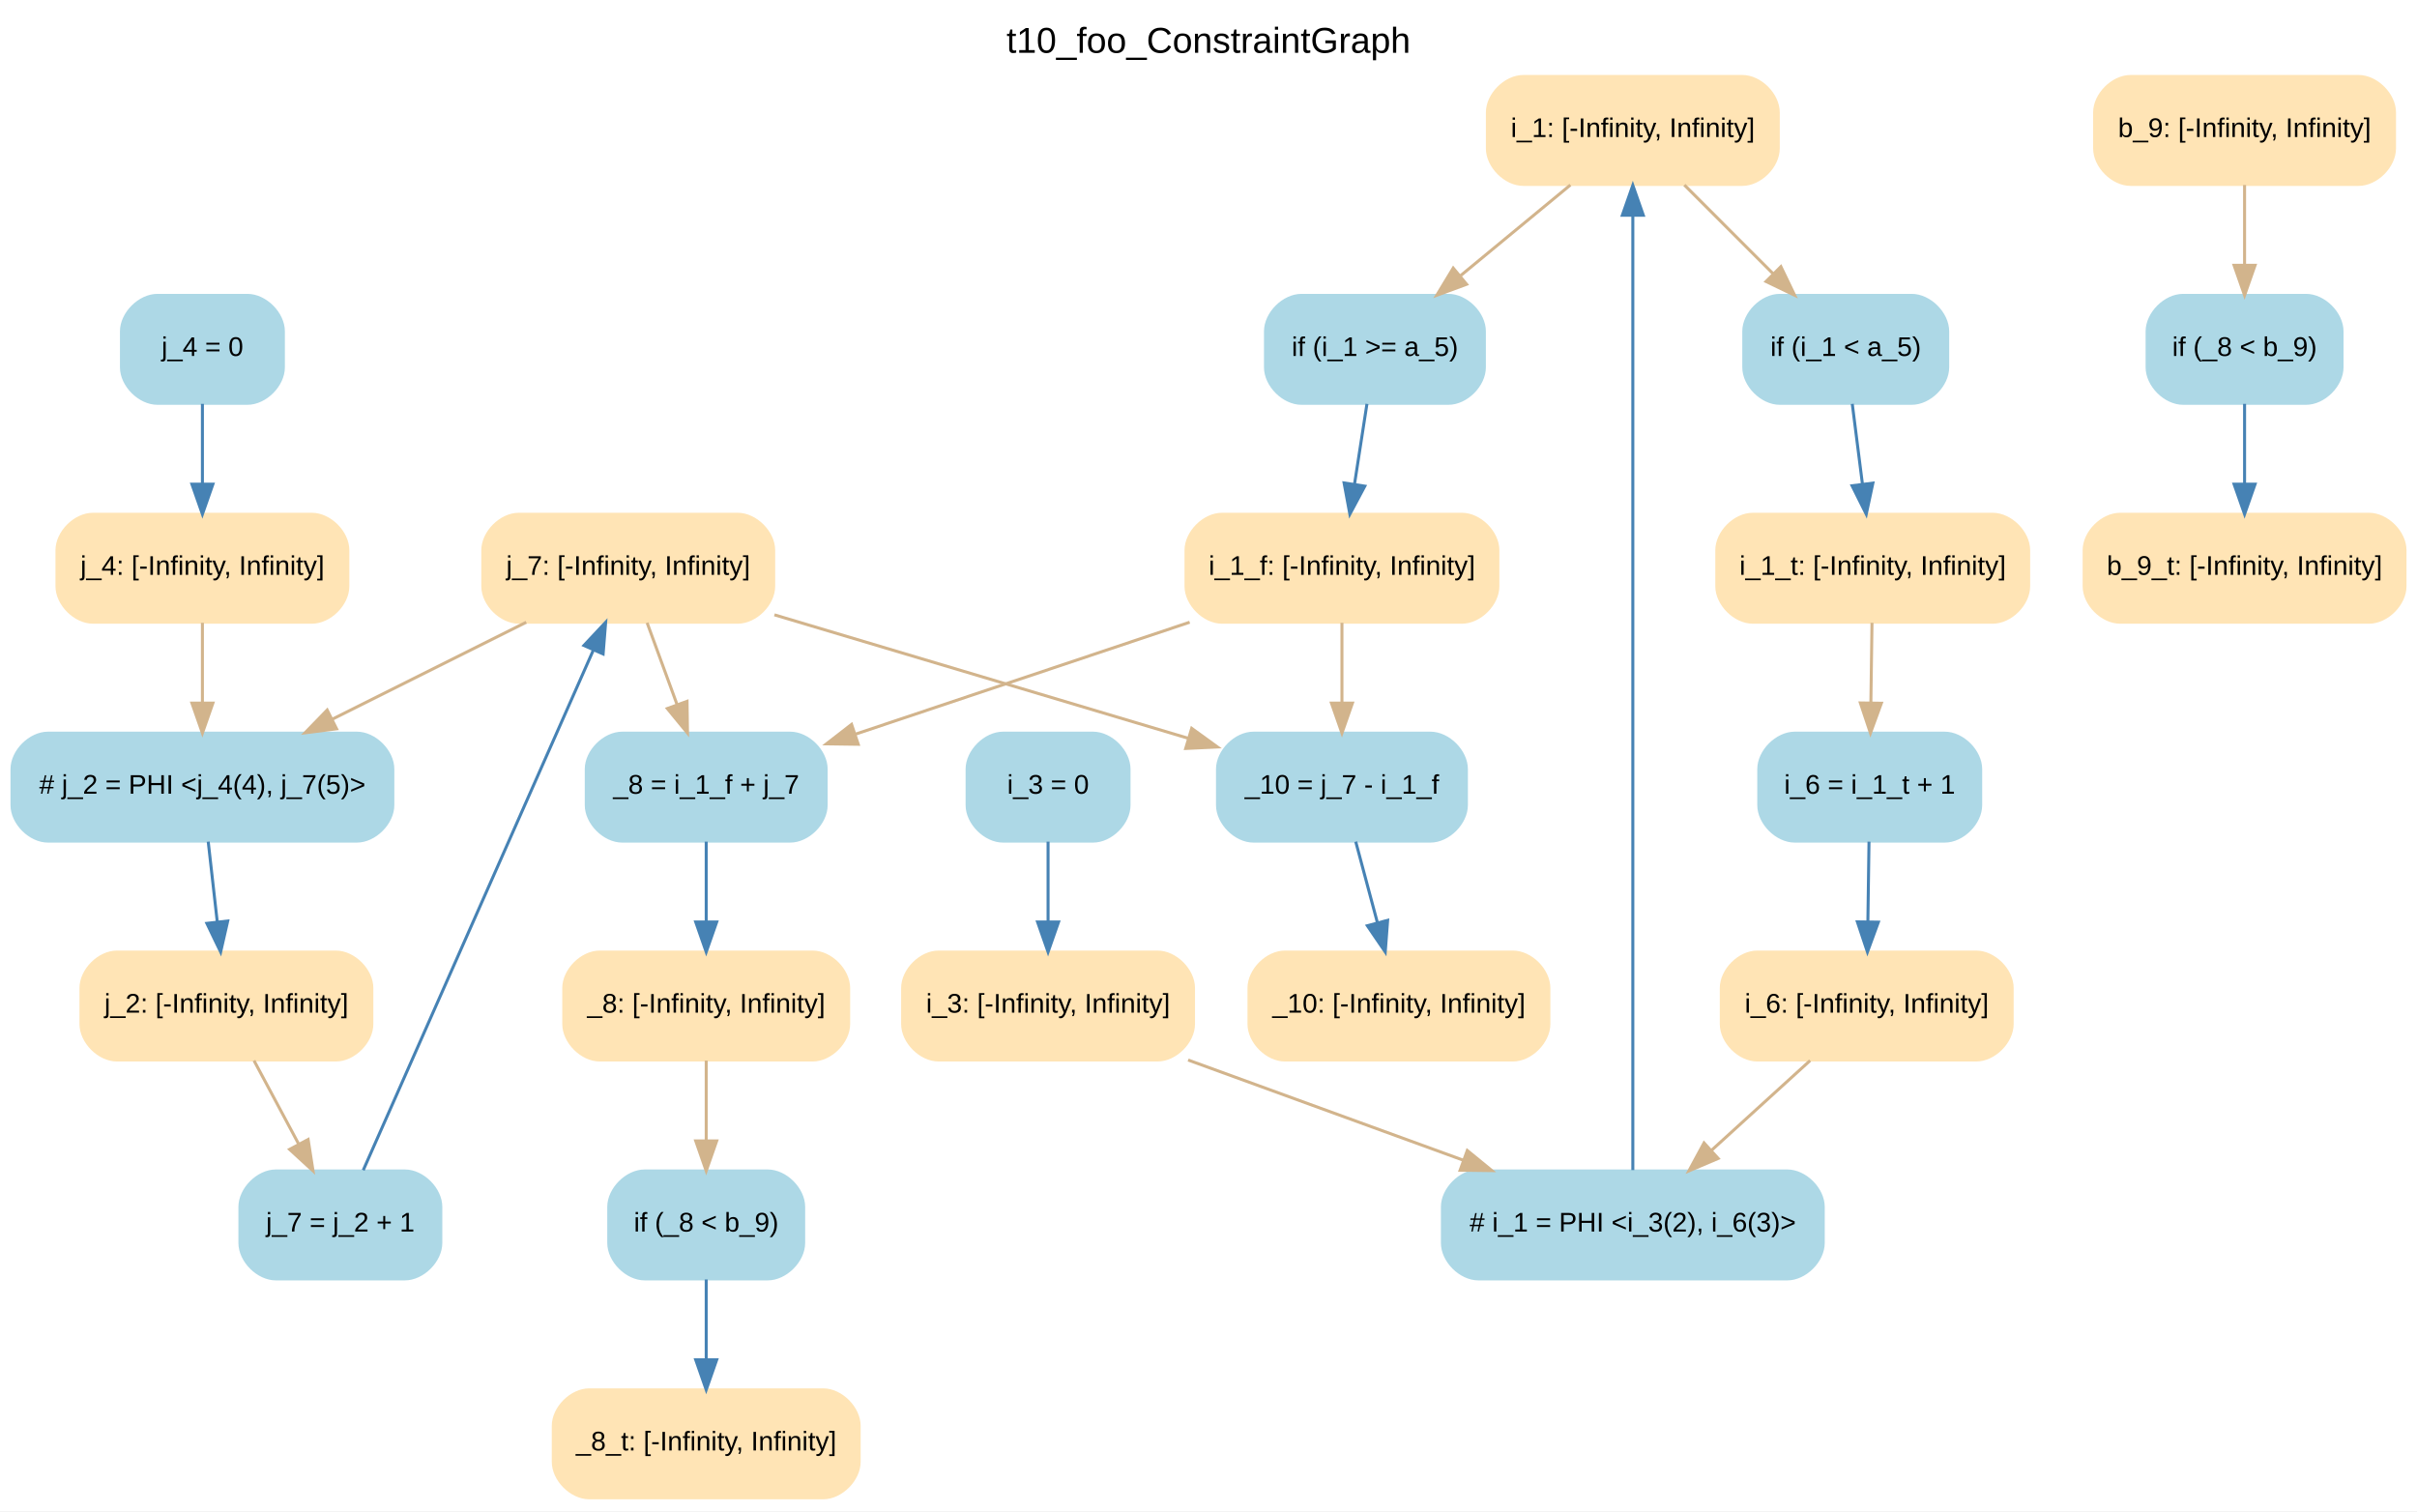
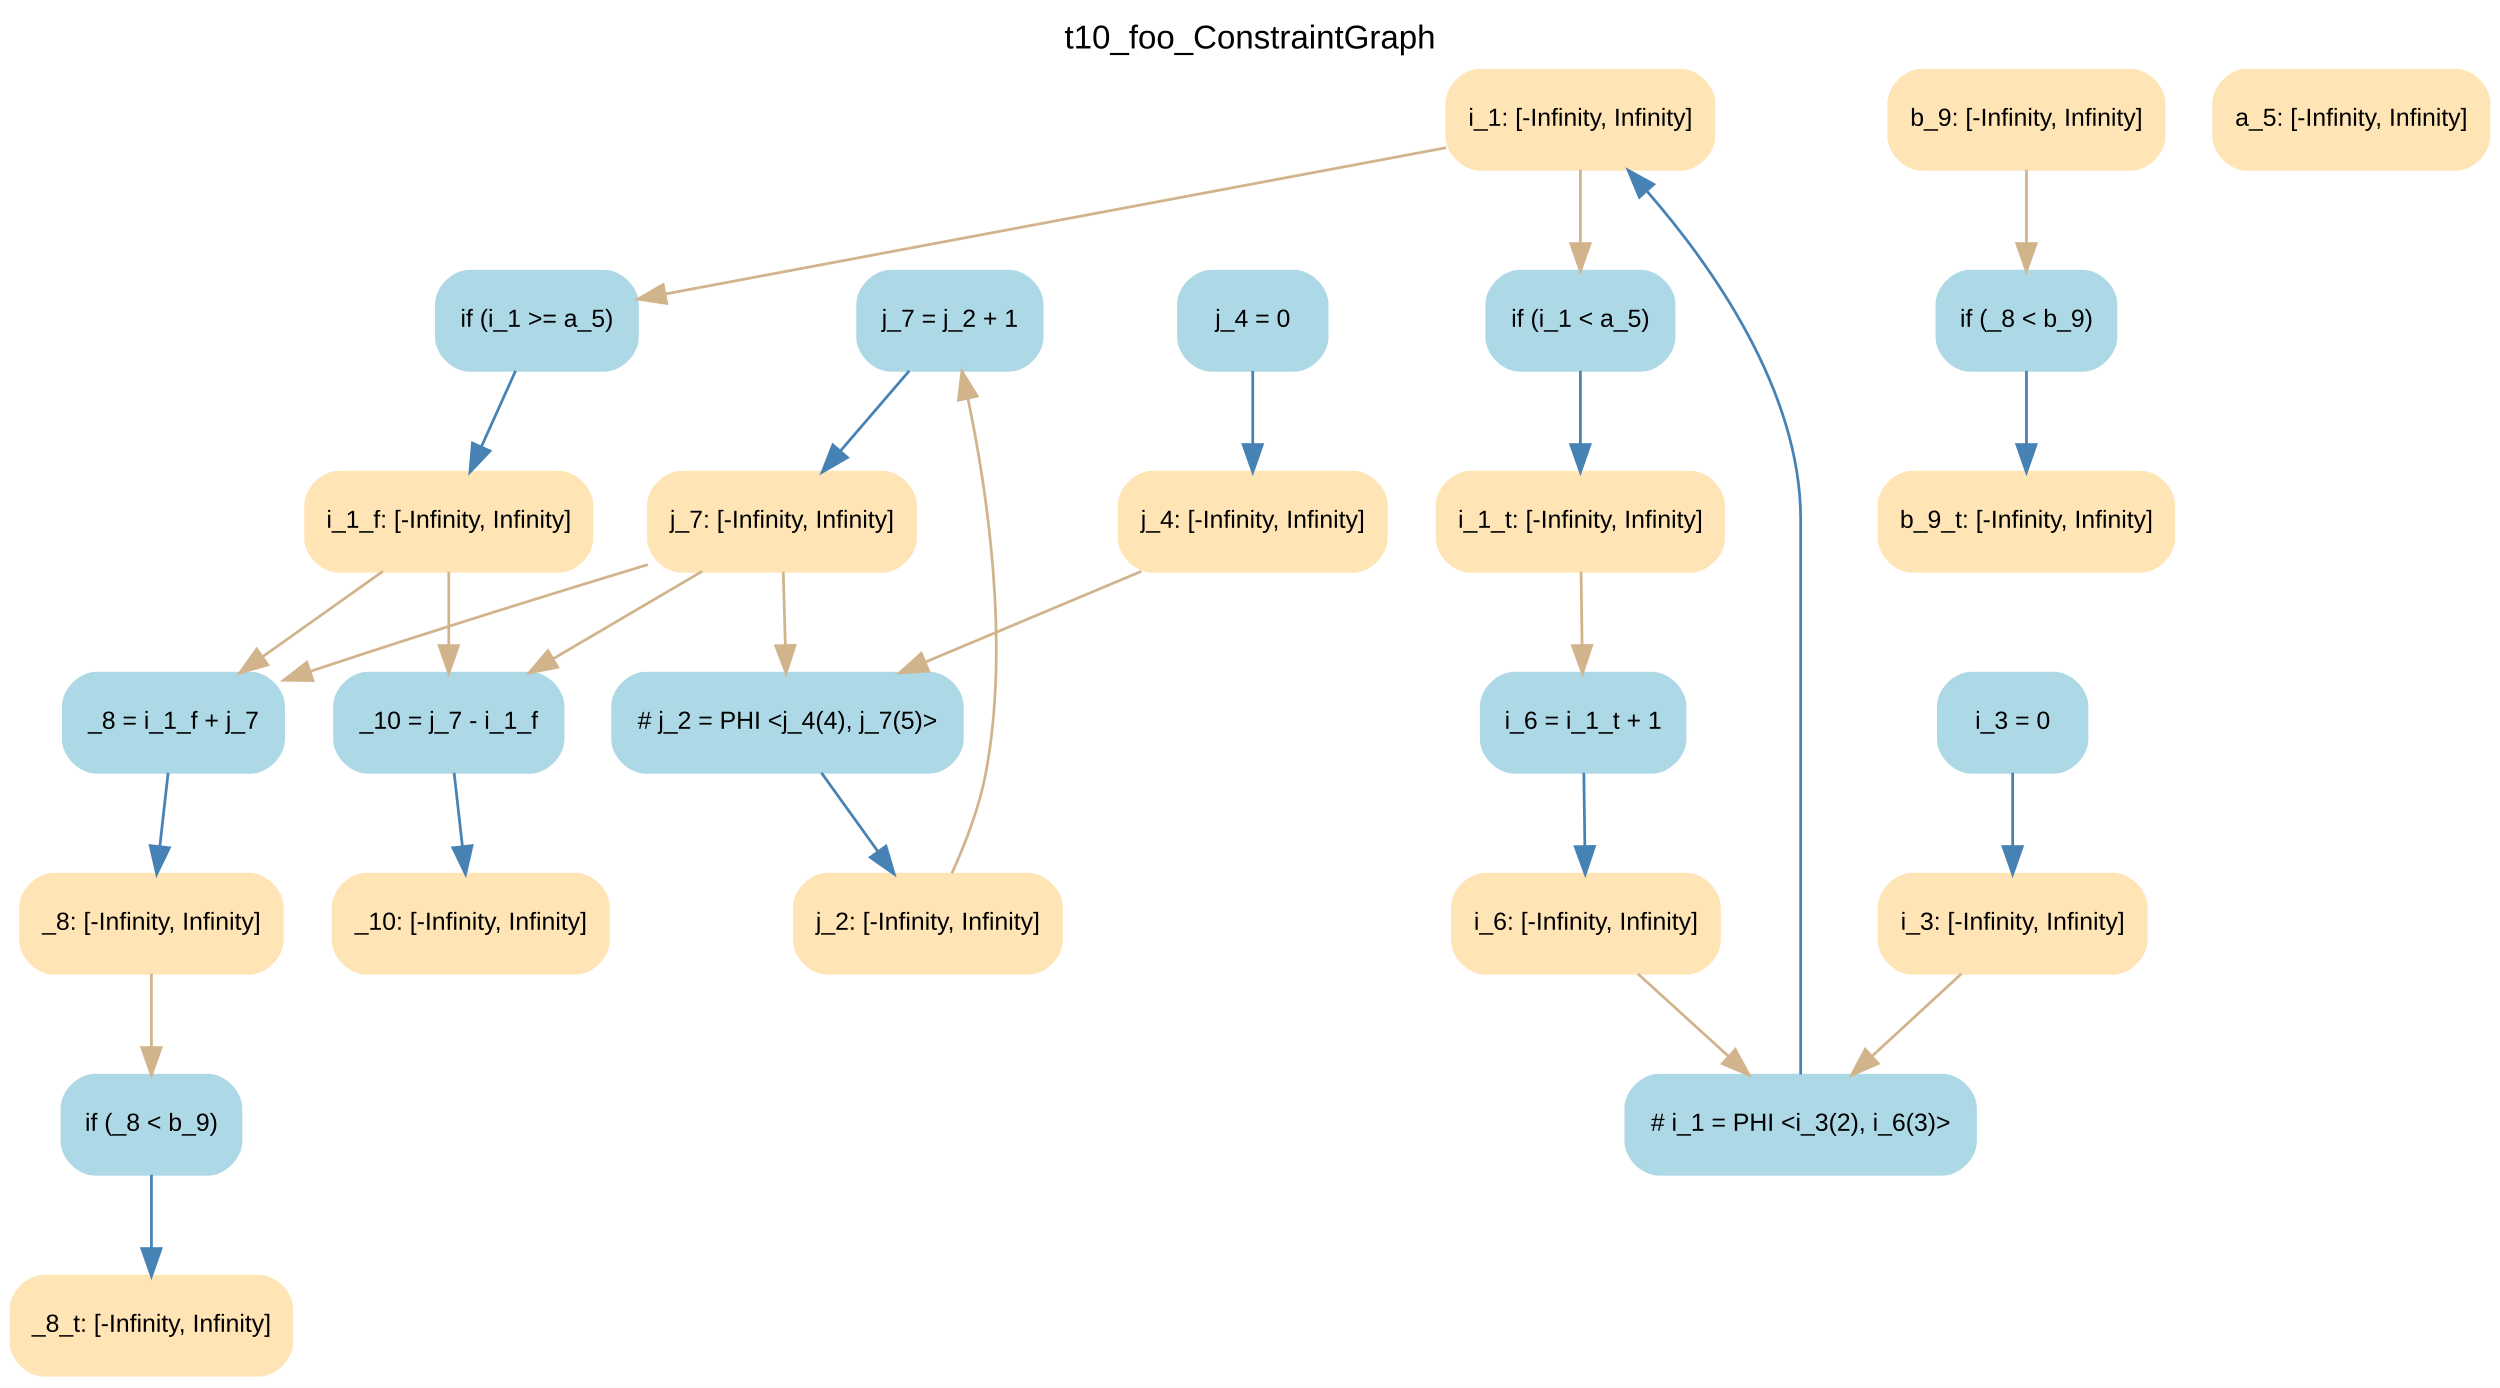
- <svg xmlns="http://www.w3.org/2000/svg" width="806pt" height="504pt" viewBox="0.00 0.00 806.00 504.00">
+ <svg xmlns="http://www.w3.org/2000/svg" width="908pt" height="504pt" viewBox="0.00 0.00 908.00 504.00">
  <g id="graph0" class="graph" transform="scale(1 1) rotate(0) translate(4 500)">
-     <polygon fill="white" stroke="none" points="-4,4 -4,-500 802,-500 802,4 -4,4" />
-     <text text-anchor="middle" x="399" y="-482.4" font-family="Arial" font-size="12.00">t10_foo_ConstraintGraph</text>
+     <polygon fill="white" stroke="none" points="-4,4 -4,-500 904,-500 904,4 -4,4" />
+     <text text-anchor="middle" x="450" y="-482.4" font-family="Arial" font-size="12.00">t10_foo_ConstraintGraph</text>
    <g id="node1" class="node">
-       <path fill="lightblue" stroke="lightblue" d="M430,-365.5C430,-365.5 479,-365.5 479,-365.5 485,-365.5 491,-371.5 491,-377.5 491,-377.5 491,-389.5 491,-389.5 491,-395.5 485,-401.5 479,-401.5 479,-401.5 430,-401.5 430,-401.5 424,-401.5 418,-395.5 418,-389.5 418,-389.5 418,-377.5 418,-377.5 418,-371.5 424,-365.5 430,-365.5" />
-       <text text-anchor="middle" x="454.5" y="-381.3" font-family="Arial" font-size="9.00">if (i_1 &gt;= a_5)</text>
+       <path fill="lightblue" stroke="lightblue" d="M319.5,-365.5C319.5,-365.5 362.5,-365.5 362.5,-365.5 368.5,-365.5 374.5,-371.5 374.5,-377.5 374.5,-377.5 374.5,-389.5 374.5,-389.5 374.5,-395.5 368.5,-401.5 362.5,-401.5 362.5,-401.5 319.5,-401.5 319.5,-401.5 313.5,-401.5 307.5,-395.5 307.5,-389.5 307.5,-389.5 307.5,-377.5 307.5,-377.5 307.5,-371.5 313.5,-365.5 319.5,-365.5" />
+       <text text-anchor="middle" x="341" y="-381.3" font-family="Arial" font-size="9.00">j_7 = j_2 + 1</text>
    </g>
    <g id="node2" class="node">
-       <path fill="moccasin" stroke="moccasin" d="M403.5,-292.5C403.5,-292.5 483.5,-292.5 483.5,-292.5 489.5,-292.5 495.5,-298.5 495.5,-304.5 495.5,-304.5 495.5,-316.5 495.5,-316.5 495.5,-322.5 489.5,-328.5 483.5,-328.5 483.5,-328.5 403.5,-328.5 403.5,-328.5 397.5,-328.5 391.5,-322.5 391.5,-316.5 391.5,-316.5 391.5,-304.5 391.5,-304.5 391.5,-298.5 397.5,-292.5 403.5,-292.5" />
-       <text text-anchor="middle" x="443.5" y="-308.3" font-family="Arial" font-size="9.00">i_1_f: [-Infinity, Infinity]</text>
+       <path fill="moccasin" stroke="moccasin" d="M243.5,-292.5C243.5,-292.5 316.5,-292.5 316.5,-292.5 322.5,-292.5 328.5,-298.5 328.5,-304.5 328.5,-304.5 328.5,-316.5 328.5,-316.5 328.5,-322.5 322.5,-328.5 316.5,-328.5 316.5,-328.5 243.5,-328.5 243.5,-328.5 237.5,-328.5 231.5,-322.5 231.5,-316.5 231.5,-316.5 231.5,-304.5 231.5,-304.5 231.5,-298.5 237.5,-292.5 243.5,-292.5" />
+       <text text-anchor="middle" x="280" y="-308.3" font-family="Arial" font-size="9.00">j_7: [-Infinity, Infinity]</text>
    </g>
    <g id="edge1" class="edge">
-       <path fill="none" stroke="steelblue" d="M451.837,-365.313C450.594,-357.289 449.085,-347.547 447.694,-338.569" />
-       <polygon fill="steelblue" stroke="steelblue" points="451.128,-337.875 446.138,-328.529 444.211,-338.947 451.128,-337.875" />
+       <path fill="none" stroke="steelblue" d="M326.234,-365.313C318.741,-356.592 309.504,-345.84 301.261,-336.246" />
+       <polygon fill="steelblue" stroke="steelblue" points="303.802,-333.833 294.63,-328.529 298.492,-338.395 303.802,-333.833" />
+     </g>
+     <g id="node7" class="node">
+       <path fill="lightblue" stroke="lightblue" d="M31,-219.5C31,-219.5 87,-219.5 87,-219.5 93,-219.5 99,-225.5 99,-231.5 99,-231.5 99,-243.5 99,-243.5 99,-249.5 93,-255.5 87,-255.5 87,-255.5 31,-255.5 31,-255.5 25,-255.5 19,-249.5 19,-243.5 19,-243.5 19,-231.5 19,-231.5 19,-225.5 25,-219.5 31,-219.5" />
+       <text text-anchor="middle" x="59" y="-235.3" font-family="Arial" font-size="9.00">_8 = i_1_f + j_7</text>
+     </g>
+     <g id="edge15" class="edge">
+       <path fill="none" stroke="tan" d="M231.267,-294.93C198.96,-285.137 155.43,-271.688 108.754,-256.193" />
+       <polygon fill="tan" stroke="tan" points="109.658,-252.805 99.064,-252.961 107.444,-259.445 109.658,-252.805" />
    </g>
    <g id="node9" class="node">
-       <path fill="lightblue" stroke="lightblue" d="M203.5,-219.5C203.5,-219.5 259.5,-219.5 259.5,-219.5 265.5,-219.5 271.5,-225.5 271.5,-231.5 271.5,-231.5 271.5,-243.5 271.5,-243.5 271.5,-249.5 265.5,-255.5 259.5,-255.5 259.5,-255.5 203.5,-255.5 203.5,-255.5 197.5,-255.5 191.5,-249.5 191.5,-243.5 191.5,-243.5 191.5,-231.5 191.5,-231.5 191.5,-225.5 197.5,-219.5 203.5,-219.5" />
-       <text text-anchor="middle" x="231.5" y="-235.3" font-family="Arial" font-size="9.00">_8 = i_1_f + j_7</text>
+       <path fill="lightblue" stroke="lightblue" d="M230.5,-219.5C230.5,-219.5 333.5,-219.5 333.5,-219.5 339.5,-219.5 345.5,-225.5 345.5,-231.5 345.5,-231.5 345.5,-243.5 345.5,-243.5 345.5,-249.5 339.5,-255.5 333.5,-255.5 333.5,-255.5 230.5,-255.5 230.5,-255.5 224.5,-255.5 218.5,-249.5 218.5,-243.5 218.5,-243.5 218.5,-231.5 218.5,-231.5 218.5,-225.5 224.5,-219.5 230.5,-219.5" />
+       <text text-anchor="middle" x="282" y="-235.3" font-family="Arial" font-size="9.00"># j_2 = PHI &lt;j_4(4), j_7(5)&gt;</text>
    </g>
    <g id="edge16" class="edge">
-       <path fill="none" stroke="tan" d="M392.721,-292.494C358.939,-281.18 314.775,-266.389 281.215,-255.15" />
-       <polygon fill="tan" stroke="tan" points="282.2,-251.789 271.606,-251.932 279.977,-258.426 282.2,-251.789" />
+       <path fill="none" stroke="tan" d="M280.484,-292.313C280.71,-284.289 280.985,-274.547 281.237,-265.569" />
+       <polygon fill="tan" stroke="tan" points="284.737,-265.623 281.52,-255.529 277.74,-265.426 284.737,-265.623" />
    </g>
    <g id="node23" class="node">
-       <path fill="lightblue" stroke="lightblue" d="M414,-219.5C414,-219.5 473,-219.5 473,-219.5 479,-219.5 485,-225.5 485,-231.5 485,-231.5 485,-243.5 485,-243.5 485,-249.5 479,-255.5 473,-255.5 473,-255.5 414,-255.5 414,-255.5 408,-255.5 402,-249.5 402,-243.5 402,-243.5 402,-231.5 402,-231.5 402,-225.5 408,-219.5 414,-219.5" />
-       <text text-anchor="middle" x="443.5" y="-235.3" font-family="Arial" font-size="9.00">_10 = j_7 - i_1_f</text>
+       <path fill="lightblue" stroke="lightblue" d="M129.5,-219.5C129.5,-219.5 188.5,-219.5 188.5,-219.5 194.5,-219.5 200.5,-225.5 200.5,-231.5 200.5,-231.5 200.5,-243.5 200.5,-243.5 200.5,-249.5 194.5,-255.5 188.5,-255.5 188.5,-255.5 129.5,-255.5 129.5,-255.5 123.5,-255.5 117.5,-249.5 117.5,-243.5 117.5,-243.5 117.5,-231.5 117.5,-231.5 117.5,-225.5 123.5,-219.5 129.5,-219.5" />
+       <text text-anchor="middle" x="159" y="-235.3" font-family="Arial" font-size="9.00">_10 = j_7 - i_1_f</text>
    </g>
    <g id="edge17" class="edge">
-       <path fill="none" stroke="tan" d="M443.5,-292.313C443.5,-284.289 443.5,-274.547 443.5,-265.569" />
-       <polygon fill="tan" stroke="tan" points="447,-265.529 443.5,-255.529 440,-265.529 447,-265.529" />
+       <path fill="none" stroke="tan" d="M251.017,-292.494C234.823,-282.991 214.449,-271.036 196.991,-260.792" />
+       <polygon fill="tan" stroke="tan" points="198.562,-257.656 188.165,-255.614 195.019,-263.693 198.562,-257.656" />
    </g>
    <g id="node3" class="node">
-       <path fill="lightblue" stroke="lightblue" d="M88,-73.5C88,-73.5 131,-73.5 131,-73.5 137,-73.5 143,-79.5 143,-85.5 143,-85.5 143,-97.5 143,-97.5 143,-103.5 137,-109.5 131,-109.5 131,-109.5 88,-109.5 88,-109.5 82,-109.5 76,-103.5 76,-97.5 76,-97.5 76,-85.5 76,-85.5 76,-79.5 82,-73.5 88,-73.5" />
-       <text text-anchor="middle" x="109.5" y="-89.3" font-family="Arial" font-size="9.00">j_7 = j_2 + 1</text>
+       <path fill="lightblue" stroke="lightblue" d="M712,-219.5C712,-219.5 742,-219.5 742,-219.5 748,-219.5 754,-225.5 754,-231.5 754,-231.5 754,-243.5 754,-243.5 754,-249.5 748,-255.5 742,-255.5 742,-255.5 712,-255.5 712,-255.5 706,-255.5 700,-249.5 700,-243.5 700,-243.5 700,-231.5 700,-231.5 700,-225.5 706,-219.5 712,-219.5" />
+       <text text-anchor="middle" x="727" y="-235.3" font-family="Arial" font-size="9.00">i_3 = 0</text>
    </g>
    <g id="node4" class="node">
-       <path fill="moccasin" stroke="moccasin" d="M169,-292.5C169,-292.5 242,-292.5 242,-292.5 248,-292.5 254,-298.5 254,-304.5 254,-304.5 254,-316.5 254,-316.5 254,-322.5 248,-328.5 242,-328.5 242,-328.5 169,-328.5 169,-328.5 163,-328.5 157,-322.5 157,-316.5 157,-316.5 157,-304.5 157,-304.5 157,-298.5 163,-292.5 169,-292.5" />
-       <text text-anchor="middle" x="205.5" y="-308.3" font-family="Arial" font-size="9.00">j_7: [-Infinity, Infinity]</text>
+       <path fill="moccasin" stroke="moccasin" d="M690.5,-146.5C690.5,-146.5 763.5,-146.5 763.5,-146.5 769.5,-146.5 775.5,-152.5 775.5,-158.5 775.5,-158.5 775.5,-170.5 775.5,-170.5 775.5,-176.5 769.5,-182.5 763.5,-182.5 763.5,-182.5 690.5,-182.5 690.5,-182.5 684.5,-182.5 678.5,-176.5 678.5,-170.5 678.5,-170.5 678.5,-158.5 678.5,-158.5 678.5,-152.5 684.5,-146.5 690.5,-146.5" />
+       <text text-anchor="middle" x="727" y="-162.3" font-family="Arial" font-size="9.00">i_3: [-Infinity, Infinity]</text>
    </g>
    <g id="edge2" class="edge">
-       <path fill="none" stroke="steelblue" d="M117.131,-109.749C133.865,-147.575 173.88,-238.025 193.809,-283.073" />
-       <polygon fill="steelblue" stroke="steelblue" points="190.72,-284.743 197.967,-292.472 197.122,-281.911 190.72,-284.743" />
+       <path fill="none" stroke="steelblue" d="M727,-219.313C727,-211.289 727,-201.547 727,-192.569" />
+       <polygon fill="steelblue" stroke="steelblue" points="730.5,-192.529 727,-182.529 723.5,-192.529 730.5,-192.529" />
+     </g>
+     <g id="node21" class="node">
+       <path fill="lightblue" stroke="lightblue" d="M598.5,-73.5C598.5,-73.5 701.5,-73.5 701.5,-73.5 707.5,-73.5 713.5,-79.5 713.5,-85.5 713.5,-85.5 713.5,-97.5 713.5,-97.5 713.5,-103.5 707.5,-109.5 701.5,-109.5 701.5,-109.5 598.5,-109.5 598.5,-109.5 592.5,-109.5 586.5,-103.5 586.5,-97.5 586.5,-97.5 586.5,-85.5 586.5,-85.5 586.5,-79.5 592.5,-73.5 598.5,-73.5" />
+       <text text-anchor="middle" x="650" y="-89.3" font-family="Arial" font-size="9.00"># i_1 = PHI &lt;i_3(2), i_6(3)&gt;</text>
+     </g>
+     <g id="edge22" class="edge">
+       <path fill="none" stroke="tan" d="M708.36,-146.313C698.619,-137.33 686.541,-126.193 675.904,-116.386" />
+       <polygon fill="tan" stroke="tan" points="678.192,-113.735 668.468,-109.529 673.447,-118.881 678.192,-113.735" />
+     </g>
+     <g id="node5" class="node">
+       <path fill="lightblue" stroke="lightblue" d="M30.5,-73.5C30.5,-73.5 71.5,-73.5 71.5,-73.5 77.5,-73.5 83.5,-79.5 83.5,-85.5 83.5,-85.5 83.5,-97.5 83.5,-97.5 83.5,-103.5 77.5,-109.5 71.5,-109.5 71.5,-109.5 30.5,-109.5 30.5,-109.5 24.5,-109.5 18.5,-103.5 18.5,-97.5 18.5,-97.5 18.5,-85.5 18.5,-85.5 18.5,-79.5 24.5,-73.5 30.5,-73.5" />
+       <text text-anchor="middle" x="51" y="-89.3" font-family="Arial" font-size="9.00">if (_8 &lt; b_9)</text>
+     </g>
+     <g id="node6" class="node">
+       <path fill="moccasin" stroke="moccasin" d="M12,-0.5C12,-0.5 90,-0.5 90,-0.5 96,-0.5 102,-6.5 102,-12.5 102,-12.5 102,-24.5 102,-24.5 102,-30.5 96,-36.5 90,-36.5 90,-36.5 12,-36.5 12,-36.5 6,-36.5 0,-30.5 0,-24.5 0,-24.5 0,-12.5 0,-12.5 0,-6.5 6,-0.5 12,-0.5" />
+       <text text-anchor="middle" x="51" y="-16.3" font-family="Arial" font-size="9.00">_8_t: [-Infinity, Infinity]</text>
+     </g>
+     <g id="edge3" class="edge">
+       <path fill="none" stroke="steelblue" d="M51,-73.313C51,-65.29 51,-55.547 51,-46.569" />
+       <polygon fill="steelblue" stroke="steelblue" points="54.5,-46.529 51,-36.529 47.5,-46.529 54.5,-46.529" />
+     </g>
+     <g id="node8" class="node">
+       <path fill="moccasin" stroke="moccasin" d="M15.5,-146.5C15.5,-146.5 86.5,-146.5 86.5,-146.5 92.5,-146.5 98.5,-152.5 98.5,-158.5 98.5,-158.5 98.5,-170.5 98.5,-170.5 98.5,-176.5 92.5,-182.5 86.5,-182.5 86.5,-182.5 15.5,-182.5 15.5,-182.5 9.5,-182.5 3.5,-176.5 3.5,-170.5 3.5,-170.5 3.5,-158.5 3.5,-158.5 3.5,-152.5 9.5,-146.5 15.5,-146.5" />
+       <text text-anchor="middle" x="51" y="-162.3" font-family="Arial" font-size="9.00">_8: [-Infinity, Infinity]</text>
+     </g>
+     <g id="edge4" class="edge">
+       <path fill="none" stroke="steelblue" d="M57.063,-219.313C56.159,-211.289 55.062,-201.547 54.05,-192.569" />
+       <polygon fill="steelblue" stroke="steelblue" points="57.517,-192.074 52.919,-182.529 50.56,-192.858 57.517,-192.074" />
+     </g>
+     <g id="edge24" class="edge">
+       <path fill="none" stroke="tan" d="M51,-146.313C51,-138.289 51,-128.547 51,-119.569" />
+       <polygon fill="tan" stroke="tan" points="54.5,-119.529 51,-109.529 47.5,-119.529 54.5,-119.529" />
+     </g>
+     <g id="node10" class="node">
+       <path fill="moccasin" stroke="moccasin" d="M296.5,-146.5C296.5,-146.5 369.5,-146.5 369.5,-146.5 375.5,-146.5 381.5,-152.5 381.5,-158.5 381.5,-158.5 381.5,-170.5 381.5,-170.5 381.5,-176.5 375.5,-182.5 369.5,-182.5 369.5,-182.5 296.5,-182.5 296.5,-182.5 290.5,-182.5 284.5,-176.5 284.5,-170.5 284.5,-170.5 284.5,-158.5 284.5,-158.5 284.5,-152.5 290.5,-146.5 296.5,-146.5" />
+       <text text-anchor="middle" x="333" y="-162.3" font-family="Arial" font-size="9.00">j_2: [-Infinity, Infinity]</text>
+     </g>
+     <g id="edge5" class="edge">
+       <path fill="none" stroke="steelblue" d="M294.346,-219.313C300.485,-210.766 308.025,-200.269 314.81,-190.823" />
+       <polygon fill="steelblue" stroke="steelblue" points="317.777,-192.693 320.768,-182.529 312.091,-188.609 317.777,-192.693" />
+     </g>
+     <g id="edge19" class="edge">
+       <path fill="none" stroke="tan" d="M341.719,-182.838C346.375,-193.076 351.625,-206.451 354,-219 362.943,-266.257 354.426,-322.33 347.595,-355.013" />
+       <polygon fill="tan" stroke="tan" points="344.095,-354.637 345.371,-365.154 350.932,-356.136 344.095,-354.637" />
+     </g>
+     <g id="node11" class="node">
+       <path fill="lightblue" stroke="lightblue" d="M166.5,-365.5C166.5,-365.5 215.5,-365.5 215.5,-365.5 221.5,-365.5 227.5,-371.5 227.5,-377.5 227.5,-377.5 227.5,-389.5 227.5,-389.5 227.5,-395.5 221.5,-401.5 215.5,-401.5 215.5,-401.5 166.5,-401.5 166.5,-401.5 160.5,-401.5 154.5,-395.5 154.5,-389.5 154.5,-389.5 154.5,-377.5 154.5,-377.5 154.5,-371.5 160.5,-365.5 166.5,-365.5" />
+       <text text-anchor="middle" x="191" y="-381.3" font-family="Arial" font-size="9.00">if (i_1 &gt;= a_5)</text>
+     </g>
+     <g id="node12" class="node">
+       <path fill="moccasin" stroke="moccasin" d="M119,-292.5C119,-292.5 199,-292.5 199,-292.5 205,-292.5 211,-298.5 211,-304.5 211,-304.5 211,-316.5 211,-316.5 211,-322.5 205,-328.5 199,-328.5 199,-328.5 119,-328.5 119,-328.5 113,-328.5 107,-322.5 107,-316.5 107,-316.5 107,-304.5 107,-304.5 107,-298.5 113,-292.5 119,-292.5" />
+       <text text-anchor="middle" x="159" y="-308.3" font-family="Arial" font-size="9.00">i_1_f: [-Infinity, Infinity]</text>
+     </g>
+     <g id="edge6" class="edge">
+       <path fill="none" stroke="steelblue" d="M183.254,-365.313C179.52,-357.028 174.96,-346.91 170.805,-337.693" />
+       <polygon fill="steelblue" stroke="steelblue" points="173.975,-336.207 166.675,-328.529 167.593,-339.084 173.975,-336.207" />
    </g>
    <g id="edge13" class="edge">
-       <path fill="none" stroke="tan" d="M211.794,-292.313C214.796,-284.115 218.455,-274.123 221.801,-264.985" />
-       <polygon fill="tan" stroke="tan" points="225.112,-266.123 225.264,-255.529 218.539,-263.715 225.112,-266.123" />
-     </g>
-     <g id="node21" class="node">
-       <path fill="lightblue" stroke="lightblue" d="M12,-219.5C12,-219.5 115,-219.5 115,-219.5 121,-219.5 127,-225.5 127,-231.5 127,-231.5 127,-243.5 127,-243.5 127,-249.5 121,-255.5 115,-255.5 115,-255.5 12,-255.5 12,-255.5 6,-255.5 0,-249.5 0,-243.5 0,-243.5 0,-231.5 0,-231.5 0,-225.5 6,-219.5 12,-219.5" />
-       <text text-anchor="middle" x="63.5" y="-235.3" font-family="Arial" font-size="9.00"># j_2 = PHI &lt;j_4(4), j_7(5)&gt;</text>
+       <path fill="none" stroke="tan" d="M135.048,-292.494C122.032,-283.253 105.75,-271.692 91.594,-261.642" />
+       <polygon fill="tan" stroke="tan" points="93.284,-258.549 83.104,-255.614 89.231,-264.257 93.284,-258.549" />
    </g>
    <g id="edge14" class="edge">
-       <path fill="none" stroke="tan" d="M171.487,-292.494C152.047,-282.773 127.473,-270.487 106.681,-260.09" />
-       <polygon fill="tan" stroke="tan" points="108.237,-256.955 97.727,-255.614 105.106,-263.216 108.237,-256.955" />
-     </g>
-     <g id="edge15" class="edge">
-       <path fill="none" stroke="tan" d="M254.237,-294.961C294.441,-282.967 351.315,-266.001 392.205,-253.802" />
-       <polygon fill="tan" stroke="tan" points="393.393,-257.1 401.976,-250.888 391.392,-250.392 393.393,-257.1" />
-     </g>
-     <g id="node5" class="node">
-       <path fill="lightblue" stroke="lightblue" d="M724,-365.5C724,-365.5 765,-365.5 765,-365.5 771,-365.5 777,-371.5 777,-377.5 777,-377.5 777,-389.5 777,-389.5 777,-395.5 771,-401.5 765,-401.5 765,-401.5 724,-401.5 724,-401.5 718,-401.5 712,-395.5 712,-389.5 712,-389.5 712,-377.5 712,-377.5 712,-371.5 718,-365.5 724,-365.5" />
-       <text text-anchor="middle" x="744.5" y="-381.3" font-family="Arial" font-size="9.00">if (_8 &lt; b_9)</text>
-     </g>
-     <g id="node6" class="node">
-       <path fill="moccasin" stroke="moccasin" d="M703,-292.5C703,-292.5 786,-292.5 786,-292.5 792,-292.5 798,-298.5 798,-304.5 798,-304.5 798,-316.5 798,-316.5 798,-322.5 792,-328.5 786,-328.5 786,-328.5 703,-328.5 703,-328.5 697,-328.5 691,-322.5 691,-316.5 691,-316.5 691,-304.5 691,-304.5 691,-298.5 697,-292.5 703,-292.5" />
-       <text text-anchor="middle" x="744.5" y="-308.3" font-family="Arial" font-size="9.00">b_9_t: [-Infinity, Infinity]</text>
-     </g>
-     <g id="edge3" class="edge">
-       <path fill="none" stroke="steelblue" d="M744.5,-365.313C744.5,-357.289 744.5,-347.547 744.5,-338.569" />
-       <polygon fill="steelblue" stroke="steelblue" points="748,-338.529 744.5,-328.529 741,-338.529 748,-338.529" />
-     </g>
-     <g id="node7" class="node">
-       <path fill="lightblue" stroke="lightblue" d="M330.5,-219.5C330.5,-219.5 360.5,-219.5 360.5,-219.5 366.5,-219.5 372.5,-225.5 372.5,-231.5 372.5,-231.5 372.5,-243.5 372.5,-243.5 372.5,-249.5 366.5,-255.5 360.5,-255.5 360.5,-255.5 330.5,-255.5 330.5,-255.5 324.5,-255.5 318.5,-249.5 318.5,-243.5 318.5,-243.5 318.5,-231.5 318.5,-231.5 318.5,-225.5 324.5,-219.5 330.5,-219.5" />
-       <text text-anchor="middle" x="345.5" y="-235.3" font-family="Arial" font-size="9.00">i_3 = 0</text>
-     </g>
-     <g id="node8" class="node">
-       <path fill="moccasin" stroke="moccasin" d="M309,-146.5C309,-146.5 382,-146.5 382,-146.5 388,-146.5 394,-152.5 394,-158.5 394,-158.5 394,-170.5 394,-170.5 394,-176.5 388,-182.5 382,-182.5 382,-182.5 309,-182.5 309,-182.5 303,-182.5 297,-176.5 297,-170.5 297,-170.5 297,-158.5 297,-158.5 297,-152.5 303,-146.5 309,-146.5" />
-       <text text-anchor="middle" x="345.5" y="-162.3" font-family="Arial" font-size="9.00">i_3: [-Infinity, Infinity]</text>
-     </g>
-     <g id="edge4" class="edge">
-       <path fill="none" stroke="steelblue" d="M345.5,-219.313C345.5,-211.289 345.5,-201.547 345.5,-192.569" />
-       <polygon fill="steelblue" stroke="steelblue" points="349,-192.529 345.5,-182.529 342,-192.529 349,-192.529" />
+       <path fill="none" stroke="tan" d="M159,-292.313C159,-284.289 159,-274.547 159,-265.569" />
+       <polygon fill="tan" stroke="tan" points="162.5,-265.529 159,-255.529 155.5,-265.529 162.5,-265.529" />
+     </g>
+     <g id="node13" class="node">
+       <path fill="lightblue" stroke="lightblue" d="M546,-219.5C546,-219.5 596,-219.5 596,-219.5 602,-219.5 608,-225.5 608,-231.5 608,-231.5 608,-243.5 608,-243.5 608,-249.5 602,-255.5 596,-255.5 596,-255.5 546,-255.5 546,-255.5 540,-255.5 534,-249.5 534,-243.5 534,-243.5 534,-231.5 534,-231.5 534,-225.5 540,-219.5 546,-219.5" />
+       <text text-anchor="middle" x="571" y="-235.3" font-family="Arial" font-size="9.00">i_6 = i_1_t + 1</text>
+     </g>
+     <g id="node14" class="node">
+       <path fill="moccasin" stroke="moccasin" d="M535.5,-146.5C535.5,-146.5 608.5,-146.5 608.5,-146.5 614.5,-146.5 620.5,-152.5 620.5,-158.5 620.5,-158.5 620.5,-170.5 620.5,-170.5 620.5,-176.5 614.5,-182.5 608.5,-182.5 608.5,-182.5 535.5,-182.5 535.5,-182.5 529.5,-182.5 523.5,-176.5 523.5,-170.5 523.5,-170.5 523.5,-158.5 523.5,-158.5 523.5,-152.5 529.5,-146.5 535.5,-146.5" />
+       <text text-anchor="middle" x="572" y="-162.3" font-family="Arial" font-size="9.00">i_6: [-Infinity, Infinity]</text>
+     </g>
+     <g id="edge7" class="edge">
+       <path fill="none" stroke="steelblue" d="M571.242,-219.313C571.355,-211.289 571.492,-201.547 571.619,-192.569" />
+       <polygon fill="steelblue" stroke="steelblue" points="575.119,-192.577 571.76,-182.529 568.12,-192.479 575.119,-192.577" />
+     </g>
+     <g id="edge18" class="edge">
+       <path fill="none" stroke="tan" d="M590.882,-146.313C600.75,-137.33 612.985,-126.193 623.759,-116.386" />
+       <polygon fill="tan" stroke="tan" points="626.253,-118.849 631.292,-109.529 621.541,-113.672 626.253,-118.849" />
+     </g>
+     <g id="node15" class="node">
+       <path fill="lightblue" stroke="lightblue" d="M711.5,-365.5C711.5,-365.5 752.5,-365.5 752.5,-365.5 758.5,-365.5 764.5,-371.5 764.5,-377.5 764.5,-377.5 764.5,-389.5 764.5,-389.5 764.5,-395.5 758.5,-401.5 752.5,-401.5 752.5,-401.5 711.5,-401.5 711.5,-401.5 705.5,-401.5 699.5,-395.5 699.5,-389.5 699.5,-389.5 699.5,-377.5 699.5,-377.5 699.5,-371.5 705.5,-365.5 711.5,-365.5" />
+       <text text-anchor="middle" x="732" y="-381.3" font-family="Arial" font-size="9.00">if (_8 &lt; b_9)</text>
+     </g>
+     <g id="node16" class="node">
+       <path fill="moccasin" stroke="moccasin" d="M690.5,-292.5C690.5,-292.5 773.5,-292.5 773.5,-292.5 779.5,-292.5 785.5,-298.5 785.5,-304.5 785.5,-304.5 785.5,-316.5 785.5,-316.5 785.5,-322.5 779.5,-328.5 773.5,-328.5 773.5,-328.5 690.5,-328.5 690.5,-328.5 684.5,-328.5 678.5,-322.5 678.5,-316.5 678.5,-316.5 678.5,-304.5 678.5,-304.5 678.5,-298.5 684.5,-292.5 690.5,-292.5" />
+       <text text-anchor="middle" x="732" y="-308.3" font-family="Arial" font-size="9.00">b_9_t: [-Infinity, Infinity]</text>
+     </g>
+     <g id="edge8" class="edge">
+       <path fill="none" stroke="steelblue" d="M732,-365.313C732,-357.289 732,-347.547 732,-338.569" />
+       <polygon fill="steelblue" stroke="steelblue" points="735.5,-338.529 732,-328.529 728.5,-338.529 735.5,-338.529" />
+     </g>
+     <g id="node17" class="node">
+       <path fill="lightblue" stroke="lightblue" d="M436,-365.5C436,-365.5 466,-365.5 466,-365.5 472,-365.5 478,-371.5 478,-377.5 478,-377.5 478,-389.5 478,-389.5 478,-395.5 472,-401.5 466,-401.5 466,-401.5 436,-401.5 436,-401.5 430,-401.5 424,-395.5 424,-389.5 424,-389.5 424,-377.5 424,-377.5 424,-371.5 430,-365.5 436,-365.5" />
+       <text text-anchor="middle" x="451" y="-381.3" font-family="Arial" font-size="9.00">j_4 = 0</text>
+     </g>
+     <g id="node18" class="node">
+       <path fill="moccasin" stroke="moccasin" d="M414.5,-292.5C414.5,-292.5 487.5,-292.5 487.5,-292.5 493.5,-292.5 499.5,-298.5 499.5,-304.5 499.5,-304.5 499.5,-316.5 499.5,-316.5 499.5,-322.5 493.5,-328.5 487.5,-328.5 487.5,-328.5 414.5,-328.5 414.5,-328.5 408.5,-328.5 402.5,-322.5 402.5,-316.5 402.5,-316.5 402.5,-304.5 402.5,-304.5 402.5,-298.5 408.5,-292.5 414.5,-292.5" />
+       <text text-anchor="middle" x="451" y="-308.3" font-family="Arial" font-size="9.00">j_4: [-Infinity, Infinity]</text>
+     </g>
+     <g id="edge9" class="edge">
+       <path fill="none" stroke="steelblue" d="M451,-365.313C451,-357.289 451,-347.547 451,-338.569" />
+       <polygon fill="steelblue" stroke="steelblue" points="454.5,-338.529 451,-328.529 447.5,-338.529 454.5,-338.529" />
+     </g>
+     <g id="edge20" class="edge">
+       <path fill="none" stroke="tan" d="M410.52,-292.494C386.968,-282.599 357.086,-270.045 332.064,-259.533" />
+       <polygon fill="tan" stroke="tan" points="333.31,-256.26 322.735,-255.614 330.599,-262.714 333.31,-256.26" />
    </g>
    <g id="node19" class="node">
-       <path fill="lightblue" stroke="lightblue" d="M489,-73.5C489,-73.5 592,-73.5 592,-73.5 598,-73.5 604,-79.5 604,-85.5 604,-85.5 604,-97.5 604,-97.5 604,-103.5 598,-109.5 592,-109.5 592,-109.5 489,-109.5 489,-109.5 483,-109.5 477,-103.5 477,-97.5 477,-97.5 477,-85.5 477,-85.5 477,-79.5 483,-73.5 489,-73.5" />
-       <text text-anchor="middle" x="540.5" y="-89.3" font-family="Arial" font-size="9.00"># i_1 = PHI &lt;i_3(2), i_6(3)&gt;</text>
+       <path fill="lightblue" stroke="lightblue" d="M548,-365.5C548,-365.5 592,-365.5 592,-365.5 598,-365.5 604,-371.5 604,-377.5 604,-377.5 604,-389.5 604,-389.5 604,-395.5 598,-401.5 592,-401.5 592,-401.5 548,-401.5 548,-401.5 542,-401.5 536,-395.5 536,-389.5 536,-389.5 536,-377.5 536,-377.5 536,-371.5 542,-365.5 548,-365.5" />
+       <text text-anchor="middle" x="570" y="-381.3" font-family="Arial" font-size="9.00">if (i_1 &lt; a_5)</text>
+     </g>
+     <g id="node20" class="node">
+       <path fill="moccasin" stroke="moccasin" d="M530,-292.5C530,-292.5 610,-292.5 610,-292.5 616,-292.5 622,-298.5 622,-304.5 622,-304.5 622,-316.5 622,-316.5 622,-322.5 616,-328.5 610,-328.5 610,-328.5 530,-328.5 530,-328.5 524,-328.5 518,-322.5 518,-316.5 518,-316.5 518,-304.5 518,-304.5 518,-298.5 524,-292.5 530,-292.5" />
+       <text text-anchor="middle" x="570" y="-308.3" font-family="Arial" font-size="9.00">i_1_t: [-Infinity, Infinity]</text>
+     </g>
+     <g id="edge10" class="edge">
+       <path fill="none" stroke="steelblue" d="M570,-365.313C570,-357.289 570,-347.547 570,-338.569" />
+       <polygon fill="steelblue" stroke="steelblue" points="573.5,-338.529 570,-328.529 566.5,-338.529 573.5,-338.529" />
+     </g>
+     <g id="edge23" class="edge">
+       <path fill="none" stroke="tan" d="M570.242,-292.313C570.355,-284.289 570.492,-274.547 570.619,-265.569" />
+       <polygon fill="tan" stroke="tan" points="574.119,-265.577 570.76,-255.529 567.12,-265.479 574.119,-265.577" />
+     </g>
+     <g id="node22" class="node">
+       <path fill="moccasin" stroke="moccasin" d="M533.5,-438.5C533.5,-438.5 606.5,-438.5 606.5,-438.5 612.5,-438.5 618.5,-444.5 618.5,-450.5 618.5,-450.5 618.5,-462.5 618.5,-462.5 618.5,-468.5 612.5,-474.5 606.5,-474.5 606.5,-474.5 533.5,-474.5 533.5,-474.5 527.5,-474.5 521.5,-468.5 521.5,-462.5 521.5,-462.5 521.5,-450.5 521.5,-450.5 521.5,-444.5 527.5,-438.5 533.5,-438.5" />
+       <text text-anchor="middle" x="570" y="-454.3" font-family="Arial" font-size="9.00">i_1: [-Infinity, Infinity]</text>
+     </g>
+     <g id="edge11" class="edge">
+       <path fill="none" stroke="steelblue" d="M650,-109.789C650,-136.824 650,-190.75 650,-236.5 650,-311.5 650,-311.5 650,-311.5 650,-357.893 617.877,-403.311 594.342,-430.362" />
+       <polygon fill="steelblue" stroke="steelblue" points="591.43,-428.367 587.359,-438.148 596.641,-433.041 591.43,-428.367" />
+     </g>
+     <g id="edge25" class="edge">
+       <path fill="none" stroke="tan" d="M521.228,-446.363C447.865,-432.62 310.034,-406.799 237.829,-393.273" />
+       <polygon fill="tan" stroke="tan" points="238.14,-389.77 227.667,-391.369 236.851,-396.651 238.14,-389.77" />
+     </g>
+     <g id="edge26" class="edge">
+       <path fill="none" stroke="tan" d="M570,-438.313C570,-430.289 570,-420.547 570,-411.569" />
+       <polygon fill="tan" stroke="tan" points="573.5,-411.529 570,-401.529 566.5,-411.529 573.5,-411.529" />
+     </g>
+     <g id="node24" class="node">
+       <path fill="moccasin" stroke="moccasin" d="M129,-146.5C129,-146.5 205,-146.5 205,-146.5 211,-146.5 217,-152.5 217,-158.5 217,-158.5 217,-170.5 217,-170.5 217,-176.5 211,-182.5 205,-182.5 205,-182.5 129,-182.5 129,-182.5 123,-182.5 117,-176.5 117,-170.5 117,-170.5 117,-158.5 117,-158.5 117,-152.5 123,-146.5 129,-146.5" />
+       <text text-anchor="middle" x="167" y="-162.3" font-family="Arial" font-size="9.00">_10: [-Infinity, Infinity]</text>
+     </g>
+     <g id="edge12" class="edge">
+       <path fill="none" stroke="steelblue" d="M160.937,-219.313C161.841,-211.289 162.938,-201.547 163.95,-192.569" />
+       <polygon fill="steelblue" stroke="steelblue" points="167.439,-192.858 165.081,-182.529 160.484,-192.074 167.439,-192.858" />
+     </g>
+     <g id="node25" class="node">
+       <path fill="moccasin" stroke="moccasin" d="M694,-438.5C694,-438.5 770,-438.5 770,-438.5 776,-438.5 782,-444.5 782,-450.5 782,-450.5 782,-462.5 782,-462.5 782,-468.5 776,-474.5 770,-474.5 770,-474.5 694,-474.5 694,-474.5 688,-474.5 682,-468.5 682,-462.5 682,-462.5 682,-450.5 682,-450.5 682,-444.5 688,-438.5 694,-438.5" />
+       <text text-anchor="middle" x="732" y="-454.3" font-family="Arial" font-size="9.00">b_9: [-Infinity, Infinity]</text>
    </g>
    <g id="edge21" class="edge">
-       <path fill="none" stroke="tan" d="M392.207,-146.494C419.742,-136.468 454.775,-123.713 483.876,-113.117" />
-       <polygon fill="tan" stroke="tan" points="485.299,-116.324 493.498,-109.614 482.904,-109.746 485.299,-116.324" />
-     </g>
-     <g id="node10" class="node">
-       <path fill="moccasin" stroke="moccasin" d="M196,-146.5C196,-146.5 267,-146.5 267,-146.5 273,-146.5 279,-152.5 279,-158.5 279,-158.5 279,-170.5 279,-170.5 279,-176.5 273,-182.5 267,-182.5 267,-182.5 196,-182.5 196,-182.5 190,-182.5 184,-176.5 184,-170.5 184,-170.5 184,-158.5 184,-158.5 184,-152.5 190,-146.5 196,-146.5" />
-       <text text-anchor="middle" x="231.5" y="-162.3" font-family="Arial" font-size="9.00">_8: [-Infinity, Infinity]</text>
-     </g>
-     <g id="edge5" class="edge">
-       <path fill="none" stroke="steelblue" d="M231.5,-219.313C231.5,-211.289 231.5,-201.547 231.5,-192.569" />
-       <polygon fill="steelblue" stroke="steelblue" points="235,-192.529 231.5,-182.529 228,-192.529 235,-192.529" />
-     </g>
-     <g id="node11" class="node">
-       <path fill="lightblue" stroke="lightblue" d="M211,-73.5C211,-73.5 252,-73.5 252,-73.5 258,-73.5 264,-79.5 264,-85.5 264,-85.5 264,-97.5 264,-97.5 264,-103.5 258,-109.5 252,-109.5 252,-109.5 211,-109.5 211,-109.5 205,-109.5 199,-103.5 199,-97.5 199,-97.5 199,-85.5 199,-85.5 199,-79.5 205,-73.5 211,-73.5" />
-       <text text-anchor="middle" x="231.5" y="-89.3" font-family="Arial" font-size="9.00">if (_8 &lt; b_9)</text>
-     </g>
-     <g id="edge24" class="edge">
-       <path fill="none" stroke="tan" d="M231.5,-146.313C231.5,-138.289 231.5,-128.547 231.5,-119.569" />
-       <polygon fill="tan" stroke="tan" points="235,-119.529 231.5,-109.529 228,-119.529 235,-119.529" />
-     </g>
-     <g id="node12" class="node">
-       <path fill="moccasin" stroke="moccasin" d="M192.5,-0.5C192.5,-0.5 270.5,-0.5 270.5,-0.5 276.5,-0.5 282.5,-6.5 282.5,-12.5 282.5,-12.5 282.5,-24.5 282.5,-24.5 282.5,-30.5 276.5,-36.5 270.5,-36.5 270.5,-36.5 192.5,-36.5 192.5,-36.5 186.5,-36.5 180.5,-30.5 180.5,-24.5 180.5,-24.5 180.5,-12.5 180.5,-12.5 180.5,-6.5 186.5,-0.5 192.5,-0.5" />
-       <text text-anchor="middle" x="231.5" y="-16.3" font-family="Arial" font-size="9.00">_8_t: [-Infinity, Infinity]</text>
-     </g>
-     <g id="edge6" class="edge">
-       <path fill="none" stroke="steelblue" d="M231.5,-73.313C231.5,-65.29 231.5,-55.547 231.5,-46.569" />
-       <polygon fill="steelblue" stroke="steelblue" points="235,-46.529 231.5,-36.529 228,-46.529 235,-46.529" />
-     </g>
-     <g id="node13" class="node">
-       <path fill="lightblue" stroke="lightblue" d="M594.5,-219.5C594.5,-219.5 644.5,-219.5 644.5,-219.5 650.5,-219.5 656.5,-225.5 656.5,-231.5 656.5,-231.5 656.5,-243.5 656.5,-243.5 656.5,-249.5 650.5,-255.5 644.5,-255.5 644.5,-255.5 594.5,-255.5 594.5,-255.5 588.5,-255.5 582.5,-249.5 582.5,-243.5 582.5,-243.5 582.5,-231.5 582.5,-231.5 582.5,-225.5 588.5,-219.5 594.5,-219.5" />
-       <text text-anchor="middle" x="619.5" y="-235.3" font-family="Arial" font-size="9.00">i_6 = i_1_t + 1</text>
-     </g>
-     <g id="node14" class="node">
-       <path fill="moccasin" stroke="moccasin" d="M582,-146.5C582,-146.5 655,-146.5 655,-146.5 661,-146.5 667,-152.5 667,-158.5 667,-158.5 667,-170.5 667,-170.5 667,-176.5 661,-182.5 655,-182.5 655,-182.5 582,-182.5 582,-182.5 576,-182.5 570,-176.5 570,-170.5 570,-170.5 570,-158.5 570,-158.5 570,-152.5 576,-146.5 582,-146.5" />
-       <text text-anchor="middle" x="618.5" y="-162.3" font-family="Arial" font-size="9.00">i_6: [-Infinity, Infinity]</text>
-     </g>
-     <g id="edge7" class="edge">
-       <path fill="none" stroke="steelblue" d="M619.258,-219.313C619.145,-211.289 619.008,-201.547 618.881,-192.569" />
-       <polygon fill="steelblue" stroke="steelblue" points="622.38,-192.479 618.74,-182.529 615.381,-192.577 622.38,-192.479" />
-     </g>
-     <g id="edge18" class="edge">
-       <path fill="none" stroke="tan" d="M599.618,-146.313C589.75,-137.33 577.515,-126.193 566.741,-116.386" />
-       <polygon fill="tan" stroke="tan" points="568.959,-113.672 559.208,-109.529 564.247,-118.849 568.959,-113.672" />
-     </g>
-     <g id="node15" class="node">
-       <path fill="lightblue" stroke="lightblue" d="M589.5,-365.5C589.5,-365.5 633.5,-365.5 633.5,-365.5 639.5,-365.5 645.5,-371.5 645.5,-377.5 645.5,-377.5 645.5,-389.5 645.5,-389.5 645.5,-395.5 639.5,-401.5 633.5,-401.5 633.5,-401.5 589.5,-401.5 589.5,-401.5 583.5,-401.5 577.5,-395.5 577.5,-389.5 577.5,-389.5 577.5,-377.5 577.5,-377.5 577.5,-371.5 583.5,-365.5 589.5,-365.5" />
-       <text text-anchor="middle" x="611.5" y="-381.3" font-family="Arial" font-size="9.00">if (i_1 &lt; a_5)</text>
-     </g>
-     <g id="node16" class="node">
-       <path fill="moccasin" stroke="moccasin" d="M580.5,-292.5C580.5,-292.5 660.5,-292.5 660.5,-292.5 666.5,-292.5 672.5,-298.5 672.5,-304.5 672.5,-304.5 672.5,-316.5 672.5,-316.5 672.5,-322.5 666.5,-328.5 660.5,-328.5 660.5,-328.5 580.5,-328.5 580.5,-328.5 574.5,-328.5 568.5,-322.5 568.5,-316.5 568.5,-316.5 568.5,-304.5 568.5,-304.5 568.5,-298.5 574.5,-292.5 580.5,-292.5" />
-       <text text-anchor="middle" x="620.5" y="-308.3" font-family="Arial" font-size="9.00">i_1_t: [-Infinity, Infinity]</text>
-     </g>
-     <g id="edge8" class="edge">
-       <path fill="none" stroke="steelblue" d="M613.679,-365.313C614.696,-357.289 615.931,-347.547 617.069,-338.569" />
-       <polygon fill="steelblue" stroke="steelblue" points="620.556,-338.89 618.341,-328.529 613.612,-338.009 620.556,-338.89" />
-     </g>
-     <g id="edge22" class="edge">
-       <path fill="none" stroke="tan" d="M620.258,-292.313C620.145,-284.289 620.008,-274.547 619.881,-265.569" />
-       <polygon fill="tan" stroke="tan" points="623.38,-265.479 619.74,-255.529 616.381,-265.577 623.38,-265.479" />
-     </g>
-     <g id="node17" class="node">
-       <path fill="lightblue" stroke="lightblue" d="M48.5,-365.5C48.5,-365.5 78.5,-365.5 78.5,-365.5 84.5,-365.5 90.5,-371.5 90.5,-377.5 90.5,-377.5 90.5,-389.5 90.5,-389.5 90.5,-395.5 84.5,-401.5 78.5,-401.5 78.5,-401.5 48.5,-401.5 48.5,-401.5 42.5,-401.5 36.5,-395.5 36.5,-389.5 36.5,-389.5 36.5,-377.5 36.5,-377.5 36.5,-371.5 42.5,-365.5 48.5,-365.5" />
-       <text text-anchor="middle" x="63.5" y="-381.3" font-family="Arial" font-size="9.00">j_4 = 0</text>
-     </g>
-     <g id="node18" class="node">
-       <path fill="moccasin" stroke="moccasin" d="M27,-292.5C27,-292.5 100,-292.5 100,-292.5 106,-292.5 112,-298.5 112,-304.5 112,-304.5 112,-316.5 112,-316.5 112,-322.5 106,-328.5 100,-328.5 100,-328.5 27,-328.5 27,-328.5 21,-328.5 15,-322.5 15,-316.5 15,-316.5 15,-304.5 15,-304.5 15,-298.5 21,-292.5 27,-292.5" />
-       <text text-anchor="middle" x="63.5" y="-308.3" font-family="Arial" font-size="9.00">j_4: [-Infinity, Infinity]</text>
-     </g>
-     <g id="edge9" class="edge">
-       <path fill="none" stroke="steelblue" d="M63.5,-365.313C63.5,-357.289 63.5,-347.547 63.5,-338.569" />
-       <polygon fill="steelblue" stroke="steelblue" points="67,-338.529 63.5,-328.529 60,-338.529 67,-338.529" />
-     </g>
-     <g id="edge20" class="edge">
-       <path fill="none" stroke="tan" d="M63.5,-292.313C63.5,-284.289 63.5,-274.547 63.5,-265.569" />
-       <polygon fill="tan" stroke="tan" points="67,-265.529 63.5,-255.529 60,-265.529 67,-265.529" />
-     </g>
-     <g id="node20" class="node">
-       <path fill="moccasin" stroke="moccasin" d="M504,-438.5C504,-438.5 577,-438.5 577,-438.5 583,-438.5 589,-444.5 589,-450.5 589,-450.5 589,-462.5 589,-462.5 589,-468.5 583,-474.5 577,-474.5 577,-474.5 504,-474.5 504,-474.5 498,-474.5 492,-468.5 492,-462.5 492,-462.5 492,-450.5 492,-450.5 492,-444.5 498,-438.5 504,-438.5" />
-       <text text-anchor="middle" x="540.5" y="-454.3" font-family="Arial" font-size="9.00">i_1: [-Infinity, Infinity]</text>
-     </g>
-     <g id="edge10" class="edge">
-       <path fill="none" stroke="steelblue" d="M540.5,-109.789C540.5,-136.824 540.5,-190.75 540.5,-236.5 540.5,-311.5 540.5,-311.5 540.5,-311.5 540.5,-352.067 540.5,-399.063 540.5,-428.039" />
-       <polygon fill="steelblue" stroke="steelblue" points="537,-428.211 540.5,-438.211 544,-428.211 537,-428.211" />
-     </g>
-     <g id="edge25" class="edge">
-       <path fill="none" stroke="tan" d="M519.682,-438.313C508.696,-429.243 495.049,-417.977 483.086,-408.1" />
-       <polygon fill="tan" stroke="tan" points="485.066,-405.196 475.126,-401.529 480.61,-410.594 485.066,-405.196" />
-     </g>
-     <g id="edge26" class="edge">
-       <path fill="none" stroke="tan" d="M557.687,-438.313C566.583,-429.417 577.591,-418.409 587.328,-408.672" />
-       <polygon fill="tan" stroke="tan" points="589.875,-411.075 594.471,-401.529 584.925,-406.125 589.875,-411.075" />
-     </g>
-     <g id="node22" class="node">
-       <path fill="moccasin" stroke="moccasin" d="M35,-146.5C35,-146.5 108,-146.5 108,-146.5 114,-146.5 120,-152.5 120,-158.5 120,-158.5 120,-170.5 120,-170.5 120,-176.5 114,-182.5 108,-182.5 108,-182.5 35,-182.5 35,-182.5 29,-182.5 23,-176.5 23,-170.5 23,-170.5 23,-158.5 23,-158.5 23,-152.5 29,-146.5 35,-146.5" />
-       <text text-anchor="middle" x="71.5" y="-162.3" font-family="Arial" font-size="9.00">j_2: [-Infinity, Infinity]</text>
-     </g>
-     <g id="edge11" class="edge">
-       <path fill="none" stroke="steelblue" d="M65.437,-219.313C66.341,-211.289 67.438,-201.547 68.45,-192.569" />
-       <polygon fill="steelblue" stroke="steelblue" points="71.939,-192.858 69.581,-182.529 64.984,-192.074 71.939,-192.858" />
-     </g>
-     <g id="edge19" class="edge">
-       <path fill="none" stroke="tan" d="M80.699,-146.313C85.18,-137.941 90.662,-127.697 95.637,-118.403" />
-       <polygon fill="tan" stroke="tan" points="98.753,-119.997 100.386,-109.529 92.581,-116.694 98.753,-119.997" />
-     </g>
-     <g id="node24" class="node">
-       <path fill="moccasin" stroke="moccasin" d="M424.5,-146.5C424.5,-146.5 500.5,-146.5 500.5,-146.5 506.5,-146.5 512.5,-152.5 512.5,-158.5 512.5,-158.5 512.5,-170.5 512.5,-170.5 512.5,-176.5 506.5,-182.5 500.5,-182.5 500.5,-182.5 424.5,-182.5 424.5,-182.5 418.5,-182.5 412.5,-176.5 412.5,-170.5 412.5,-170.5 412.5,-158.5 412.5,-158.5 412.5,-152.5 418.5,-146.5 424.5,-146.5" />
-       <text text-anchor="middle" x="462.5" y="-162.3" font-family="Arial" font-size="9.00">_10: [-Infinity, Infinity]</text>
-     </g>
-     <g id="edge12" class="edge">
-       <path fill="none" stroke="steelblue" d="M448.099,-219.313C450.27,-211.202 452.91,-201.336 455.334,-192.277" />
-       <polygon fill="steelblue" stroke="steelblue" points="458.739,-193.094 457.943,-182.529 451.977,-191.284 458.739,-193.094" />
-     </g>
-     <g id="node25" class="node">
-       <path fill="moccasin" stroke="moccasin" d="M706.5,-438.5C706.5,-438.5 782.5,-438.5 782.5,-438.5 788.5,-438.5 794.5,-444.5 794.5,-450.5 794.5,-450.5 794.5,-462.5 794.5,-462.5 794.5,-468.5 788.5,-474.5 782.5,-474.5 782.5,-474.5 706.5,-474.5 706.5,-474.5 700.5,-474.5 694.5,-468.5 694.5,-462.5 694.5,-462.5 694.5,-450.5 694.5,-450.5 694.5,-444.5 700.5,-438.5 706.5,-438.5" />
-       <text text-anchor="middle" x="744.5" y="-454.3" font-family="Arial" font-size="9.00">b_9: [-Infinity, Infinity]</text>
-     </g>
-     <g id="edge23" class="edge">
-       <path fill="none" stroke="tan" d="M744.5,-438.313C744.5,-430.289 744.5,-420.547 744.5,-411.569" />
-       <polygon fill="tan" stroke="tan" points="748,-411.529 744.5,-401.529 741,-411.529 748,-411.529" />
+       <path fill="none" stroke="tan" d="M732,-438.313C732,-430.289 732,-420.547 732,-411.569" />
+       <polygon fill="tan" stroke="tan" points="735.5,-411.529 732,-401.529 728.5,-411.529 735.5,-411.529" />
+     </g>
+     <g id="node26" class="node">
+       <path fill="moccasin" stroke="moccasin" d="M812,-438.5C812,-438.5 888,-438.5 888,-438.5 894,-438.5 900,-444.5 900,-450.5 900,-450.5 900,-462.5 900,-462.5 900,-468.5 894,-474.5 888,-474.5 888,-474.5 812,-474.5 812,-474.5 806,-474.5 800,-468.5 800,-462.5 800,-462.5 800,-450.5 800,-450.5 800,-444.5 806,-438.5 812,-438.5" />
+       <text text-anchor="middle" x="850" y="-454.3" font-family="Arial" font-size="9.00">a_5: [-Infinity, Infinity]</text>
    </g>
  </g>
</svg>
